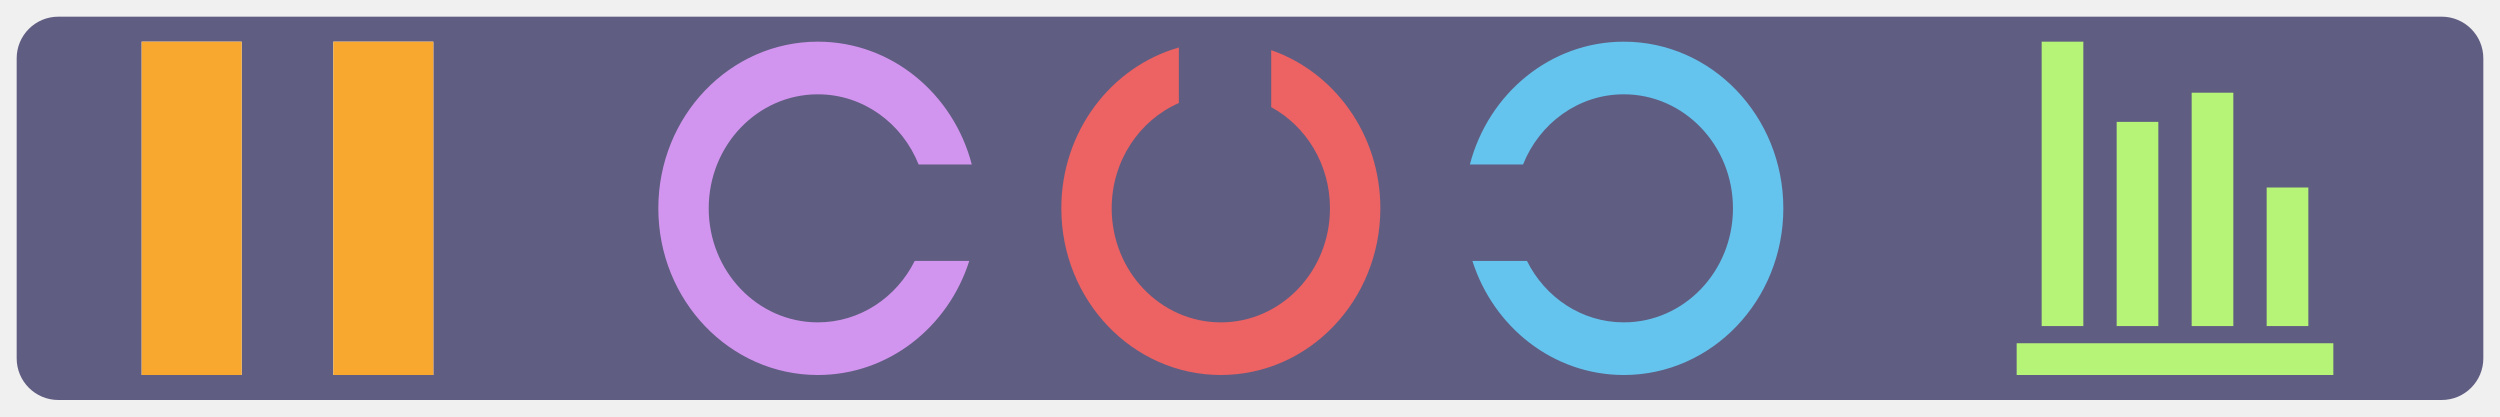
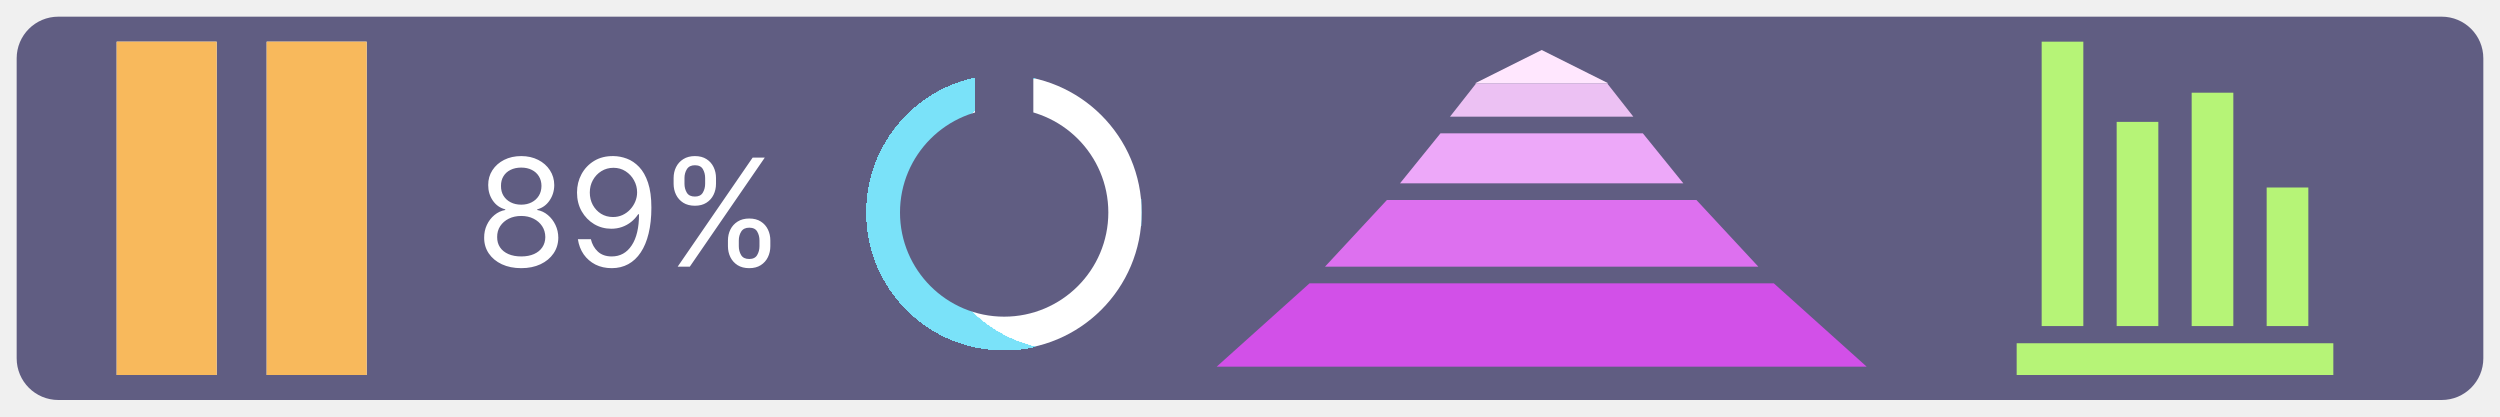
<svg xmlns="http://www.w3.org/2000/svg" width="300" height="50" viewBox="0 0 300 50" fill="none">
  <style>
-     #fillbar1 #barfill {
-         animation: fillbar 2s infinite;
-     }
- 
-     @keyframes fillbar {
-         0% { transform: scaleY();} 
-         50% { } 
-         100% { } 
-     }
</style>
  <g id="graphic-data">
    <rect id="base" x="2" y="2" width="296" height="46" rx="5" fill="#605D82" />
    <g id="bars">
      <rect id="base_2" x="242" y="45" width="3.81" height="38" transform="rotate(-90 242 45)" fill="#B6F477" />
      <g id="bar-group">
        <rect id="Rectangle 4" x="250" y="39.127" width="5" height="34.127" transform="rotate(-180 250 39.127)" fill="#B6F477" />
        <rect id="Rectangle 5" x="259" y="39.127" width="5" height="24.501" transform="rotate(-180 259 39.127)" fill="#B6F477" />
        <rect id="Rectangle 6" x="268" y="39.127" width="5" height="28.002" transform="rotate(-180 268 39.127)" fill="#B6F477" />
        <rect id="Rectangle 7" x="277" y="39.127" width="5" height="16.626" transform="rotate(-180 277 39.127)" fill="#B6F477" />
      </g>
    </g>
-     <path id="dial3" fill-rule="evenodd" clip-rule="evenodd" d="M214 25C214 36.046 205.43 45 194.858 45C186.399 45 179.221 39.267 176.69 31.316H183.237C185.421 35.694 189.805 38.684 194.858 38.684C202.091 38.684 207.955 32.558 207.955 25C207.955 17.442 202.091 11.316 194.858 11.316C189.41 11.316 184.739 14.792 182.765 19.737H176.386C178.597 11.245 186.03 5 194.858 5C205.43 5 214 13.954 214 25Z" fill="#64C4ED" />
-     <path id="dial2" fill-rule="evenodd" clip-rule="evenodd" d="M152.545 12.857C156.736 15.139 159.597 19.721 159.597 25C159.597 32.558 153.733 38.684 146.5 38.684C139.267 38.684 133.403 32.558 133.403 25C133.403 19.308 136.73 14.427 141.463 12.364V5.7C133.335 8.01 127.358 15.776 127.358 25C127.358 36.046 135.928 45 146.5 45C157.072 45 165.642 36.046 165.642 25C165.642 16.161 160.154 8.662 152.545 6.018V12.857Z" fill="#ED6262" />
-     <path id="dial1" fill-rule="evenodd" clip-rule="evenodd" d="M116.31 31.316C113.779 39.267 106.601 45 98.142 45C87.57 45 79 36.046 79 25C79 13.954 87.57 5 98.142 5C106.97 5 114.403 11.245 116.614 19.737H110.235C108.261 14.792 103.59 11.316 98.142 11.316C90.909 11.316 85.045 17.442 85.045 25C85.045 32.558 90.909 38.684 98.142 38.684C103.195 38.684 107.579 35.694 109.763 31.316H116.31Z" fill="#D295EF" />
    <g id="fillbar">
-       <rect id="barback" x="40" y="5" width="12" height="40" fill="white" />
-       <rect id="barfill" x="40" y="5" width="12" height="40" fill="#F8A82F" />
+       <rect id="barback" width="12" height="40" transform="matrix(1 0 0 -1 32 45)" fill="white" />
+       <rect id="barfill" width="12" height="40" transform="matrix(1 0 0 -1 32 45)" fill="#F8B95C" />
    </g>
    <g id="fillbar">
-       <rect id="barback" x="17" y="5" width="12" height="40" fill="white" />
-       <rect id="barfill" x="17" y="5" width="12" height="40" fill="#F8A82F" />
+       <rect id="barback" width="12" height="40" transform="matrix(1 0 0 -1 14 45)" fill="white" />
+       <rect id="barfill" width="12" height="40" transform="matrix(1 0 0 -1 14 45)" fill="#F8B95C" />
+     </g>
+     <g id="pyramid">
+       <path id="Rectangle" d="M152.686 38L157.143 34H212.857L218.429 39L224 44H146L152.686 38Z" fill="#D250E8" />
+       <path id="Rectangle_2" d="M163.457 27.2L166.429 24H203.571L207.286 28L211 32H159L163.457 27.2Z" fill="#DD70EF" />
+       <path id="Rectangle_3" d="M175.886 11.6L177.143 10H192.857L194.429 12L196 14H174L175.886 11.6Z" fill="#ECC1F3" />
+       <path id="Rectangle_4" d="M170.914 18.4L172.857 16H197.143L199.571 19L202 22H168L170.914 18.4Z" fill="#EDA8F9" />
+       <path id="Rectangle_5" d="M179.462 8.769L185 6L190.538 8.769L193 10H177L179.462 8.769Z" fill="#FFE7FE" />
+     </g>
+     <path id="89%" d="M62.548 32.179C61.67 32.179 60.895 32.023 60.222 31.712C59.553 31.397 59.031 30.965 58.656 30.415C58.281 29.861 58.095 29.23 58.099 28.523C58.095 27.969 58.204 27.457 58.425 26.989C58.647 26.516 58.95 26.121 59.333 25.806C59.721 25.486 60.153 25.284 60.631 25.199V25.122C60.004 24.96 59.506 24.609 59.135 24.067C58.764 23.522 58.581 22.902 58.585 22.207C58.581 21.543 58.749 20.948 59.09 20.424C59.431 19.9 59.9 19.486 60.496 19.184C61.097 18.881 61.781 18.73 62.548 18.73C63.307 18.73 63.984 18.881 64.581 19.184C65.178 19.486 65.646 19.9 65.987 20.424C66.332 20.948 66.507 21.543 66.511 22.207C66.507 22.902 66.317 23.522 65.942 24.067C65.572 24.609 65.079 24.96 64.466 25.122V25.199C64.939 25.284 65.365 25.486 65.744 25.806C66.124 26.121 66.426 26.516 66.652 26.989C66.878 27.457 66.993 27.969 66.997 28.523C66.993 29.23 66.801 29.861 66.422 30.415C66.047 30.965 65.525 31.397 64.856 31.712C64.191 32.023 63.422 32.179 62.548 32.179ZM62.548 30.773C63.141 30.773 63.652 30.677 64.082 30.485C64.513 30.293 64.845 30.023 65.079 29.673C65.314 29.324 65.433 28.915 65.438 28.446C65.433 27.952 65.305 27.515 65.054 27.136C64.803 26.756 64.46 26.458 64.025 26.241C63.594 26.023 63.102 25.915 62.548 25.915C61.99 25.915 61.492 26.023 61.053 26.241C60.618 26.458 60.275 26.756 60.023 27.136C59.776 27.515 59.655 27.952 59.659 28.446C59.655 28.915 59.768 29.324 59.998 29.673C60.232 30.023 60.567 30.293 61.001 30.485C61.436 30.677 61.952 30.773 62.548 30.773ZM62.548 24.56C63.017 24.56 63.432 24.466 63.795 24.278C64.161 24.091 64.449 23.829 64.658 23.492C64.867 23.155 64.973 22.761 64.977 22.31C64.973 21.866 64.869 21.481 64.664 21.153C64.46 20.82 64.176 20.565 63.814 20.386C63.452 20.202 63.03 20.111 62.548 20.111C62.058 20.111 61.63 20.202 61.264 20.386C60.897 20.565 60.614 20.82 60.413 21.153C60.213 21.481 60.115 21.866 60.119 22.31C60.115 22.761 60.215 23.155 60.42 23.492C60.629 23.829 60.916 24.091 61.283 24.278C61.649 24.466 62.071 24.56 62.548 24.56ZM73.615 18.73C74.151 18.734 74.688 18.837 75.225 19.037C75.762 19.237 76.252 19.57 76.695 20.034C77.139 20.494 77.495 21.123 77.763 21.92C78.031 22.717 78.166 23.716 78.166 24.918C78.166 26.081 78.055 27.114 77.833 28.018C77.616 28.917 77.301 29.675 76.887 30.293C76.478 30.911 75.98 31.38 75.391 31.7C74.808 32.019 74.147 32.179 73.41 32.179C72.677 32.179 72.023 32.034 71.448 31.744C70.877 31.45 70.408 31.043 70.041 30.523C69.679 29.999 69.447 29.392 69.345 28.702H70.904C71.045 29.303 71.324 29.799 71.742 30.191C72.163 30.579 72.72 30.773 73.41 30.773C74.42 30.773 75.217 30.332 75.801 29.45C76.389 28.567 76.683 27.321 76.683 25.71H76.58C76.342 26.068 76.058 26.377 75.73 26.637C75.402 26.897 75.038 27.097 74.637 27.238C74.237 27.379 73.811 27.449 73.359 27.449C72.609 27.449 71.921 27.264 71.294 26.893C70.672 26.518 70.174 26.004 69.799 25.352C69.428 24.696 69.242 23.946 69.242 23.102C69.242 22.301 69.421 21.568 69.779 20.903C70.141 20.234 70.649 19.702 71.301 19.305C71.957 18.909 72.728 18.717 73.615 18.73ZM73.615 20.136C73.078 20.136 72.594 20.271 72.163 20.539C71.737 20.803 71.399 21.161 71.147 21.613C70.9 22.06 70.776 22.557 70.776 23.102C70.776 23.648 70.896 24.144 71.134 24.592C71.377 25.035 71.708 25.389 72.125 25.653C72.547 25.913 73.026 26.043 73.563 26.043C73.968 26.043 74.345 25.964 74.695 25.806C75.044 25.644 75.349 25.425 75.609 25.148C75.873 24.866 76.08 24.549 76.229 24.195C76.378 23.837 76.453 23.465 76.453 23.077C76.453 22.565 76.329 22.086 76.082 21.639C75.839 21.191 75.502 20.829 75.072 20.552C74.646 20.275 74.16 20.136 73.615 20.136ZM87.353 29.546V28.855C87.353 28.378 87.451 27.941 87.647 27.545C87.847 27.144 88.137 26.825 88.516 26.586C88.9 26.343 89.364 26.222 89.909 26.222C90.463 26.222 90.928 26.343 91.303 26.586C91.678 26.825 91.961 27.144 92.153 27.545C92.345 27.941 92.441 28.378 92.441 28.855V29.546C92.441 30.023 92.343 30.462 92.147 30.862C91.955 31.259 91.669 31.578 91.29 31.821C90.915 32.06 90.455 32.179 89.909 32.179C89.356 32.179 88.889 32.06 88.51 31.821C88.13 31.578 87.843 31.259 87.647 30.862C87.451 30.462 87.353 30.023 87.353 29.546ZM88.657 28.855V29.546C88.657 29.942 88.75 30.298 88.938 30.613C89.125 30.924 89.449 31.079 89.909 31.079C90.357 31.079 90.672 30.924 90.856 30.613C91.043 30.298 91.137 29.942 91.137 29.546V28.855C91.137 28.459 91.047 28.105 90.868 27.794C90.689 27.479 90.37 27.321 89.909 27.321C89.462 27.321 89.14 27.479 88.944 27.794C88.752 28.105 88.657 28.459 88.657 28.855ZM80.833 22.054V21.364C80.833 20.886 80.931 20.45 81.127 20.053C81.327 19.653 81.617 19.333 81.996 19.095C82.38 18.852 82.844 18.73 83.39 18.73C83.944 18.73 84.408 18.852 84.783 19.095C85.158 19.333 85.441 19.653 85.633 20.053C85.825 20.45 85.921 20.886 85.921 21.364V22.054C85.921 22.531 85.823 22.97 85.627 23.371C85.435 23.767 85.15 24.087 84.77 24.329C84.395 24.568 83.935 24.688 83.39 24.688C82.836 24.688 82.369 24.568 81.99 24.329C81.61 24.087 81.323 23.767 81.127 23.371C80.931 22.97 80.833 22.531 80.833 22.054ZM82.137 21.364V22.054C82.137 22.45 82.231 22.806 82.418 23.121C82.606 23.433 82.929 23.588 83.39 23.588C83.837 23.588 84.152 23.433 84.336 23.121C84.523 22.806 84.617 22.45 84.617 22.054V21.364C84.617 20.967 84.527 20.614 84.348 20.303C84.169 19.987 83.85 19.829 83.39 19.829C82.942 19.829 82.62 19.987 82.424 20.303C82.233 20.614 82.137 20.967 82.137 21.364ZM81.319 32L90.319 18.909H91.776L82.776 32H81.319Z" fill="white" />
+     <g id="dial">
+       <g id="Ellipse 1" filter="url(#filter0_i_1_2)">
+         <circle cx="120.5" cy="25.5" r="16.5" fill="white" />
+       </g>
+       <circle id="Ellipse 2" cx="120.5" cy="25.5" r="12.5" fill="#605D82" />
+       <rect id="Rectangle 8" x="117" y="9" width="7" height="5" fill="#605D82" />
    </g>
  </g>
+   <defs>
+     <filter id="filter0_i_1_2" x="104" y="9" width="33" height="33" filterUnits="userSpaceOnUse" color-interpolation-filters="sRGB">
+       <feFlood flood-opacity="0" result="BackgroundImageFix" />
+       <feBlend mode="normal" in="SourceGraphic" in2="BackgroundImageFix" result="shape" />
+       <feColorMatrix in="SourceAlpha" type="matrix" values="0 0 0 0 0 0 0 0 0 0 0 0 0 0 0 0 0 0 127 0" result="hardAlpha" />
+       <feOffset dx="7.7" />
+       <feComposite in2="hardAlpha" operator="arithmetic" k2="-1" k3="1" />
+       <feColorMatrix type="matrix" values="0 0 0 0 0.479 0 0 0 0 0.886 0 0 0 0 0.975 0 0 0 1 0" />
+       <feBlend mode="normal" in2="shape" result="effect1_innerShadow_1_2" />
+     </filter>
+   </defs>
</svg>
